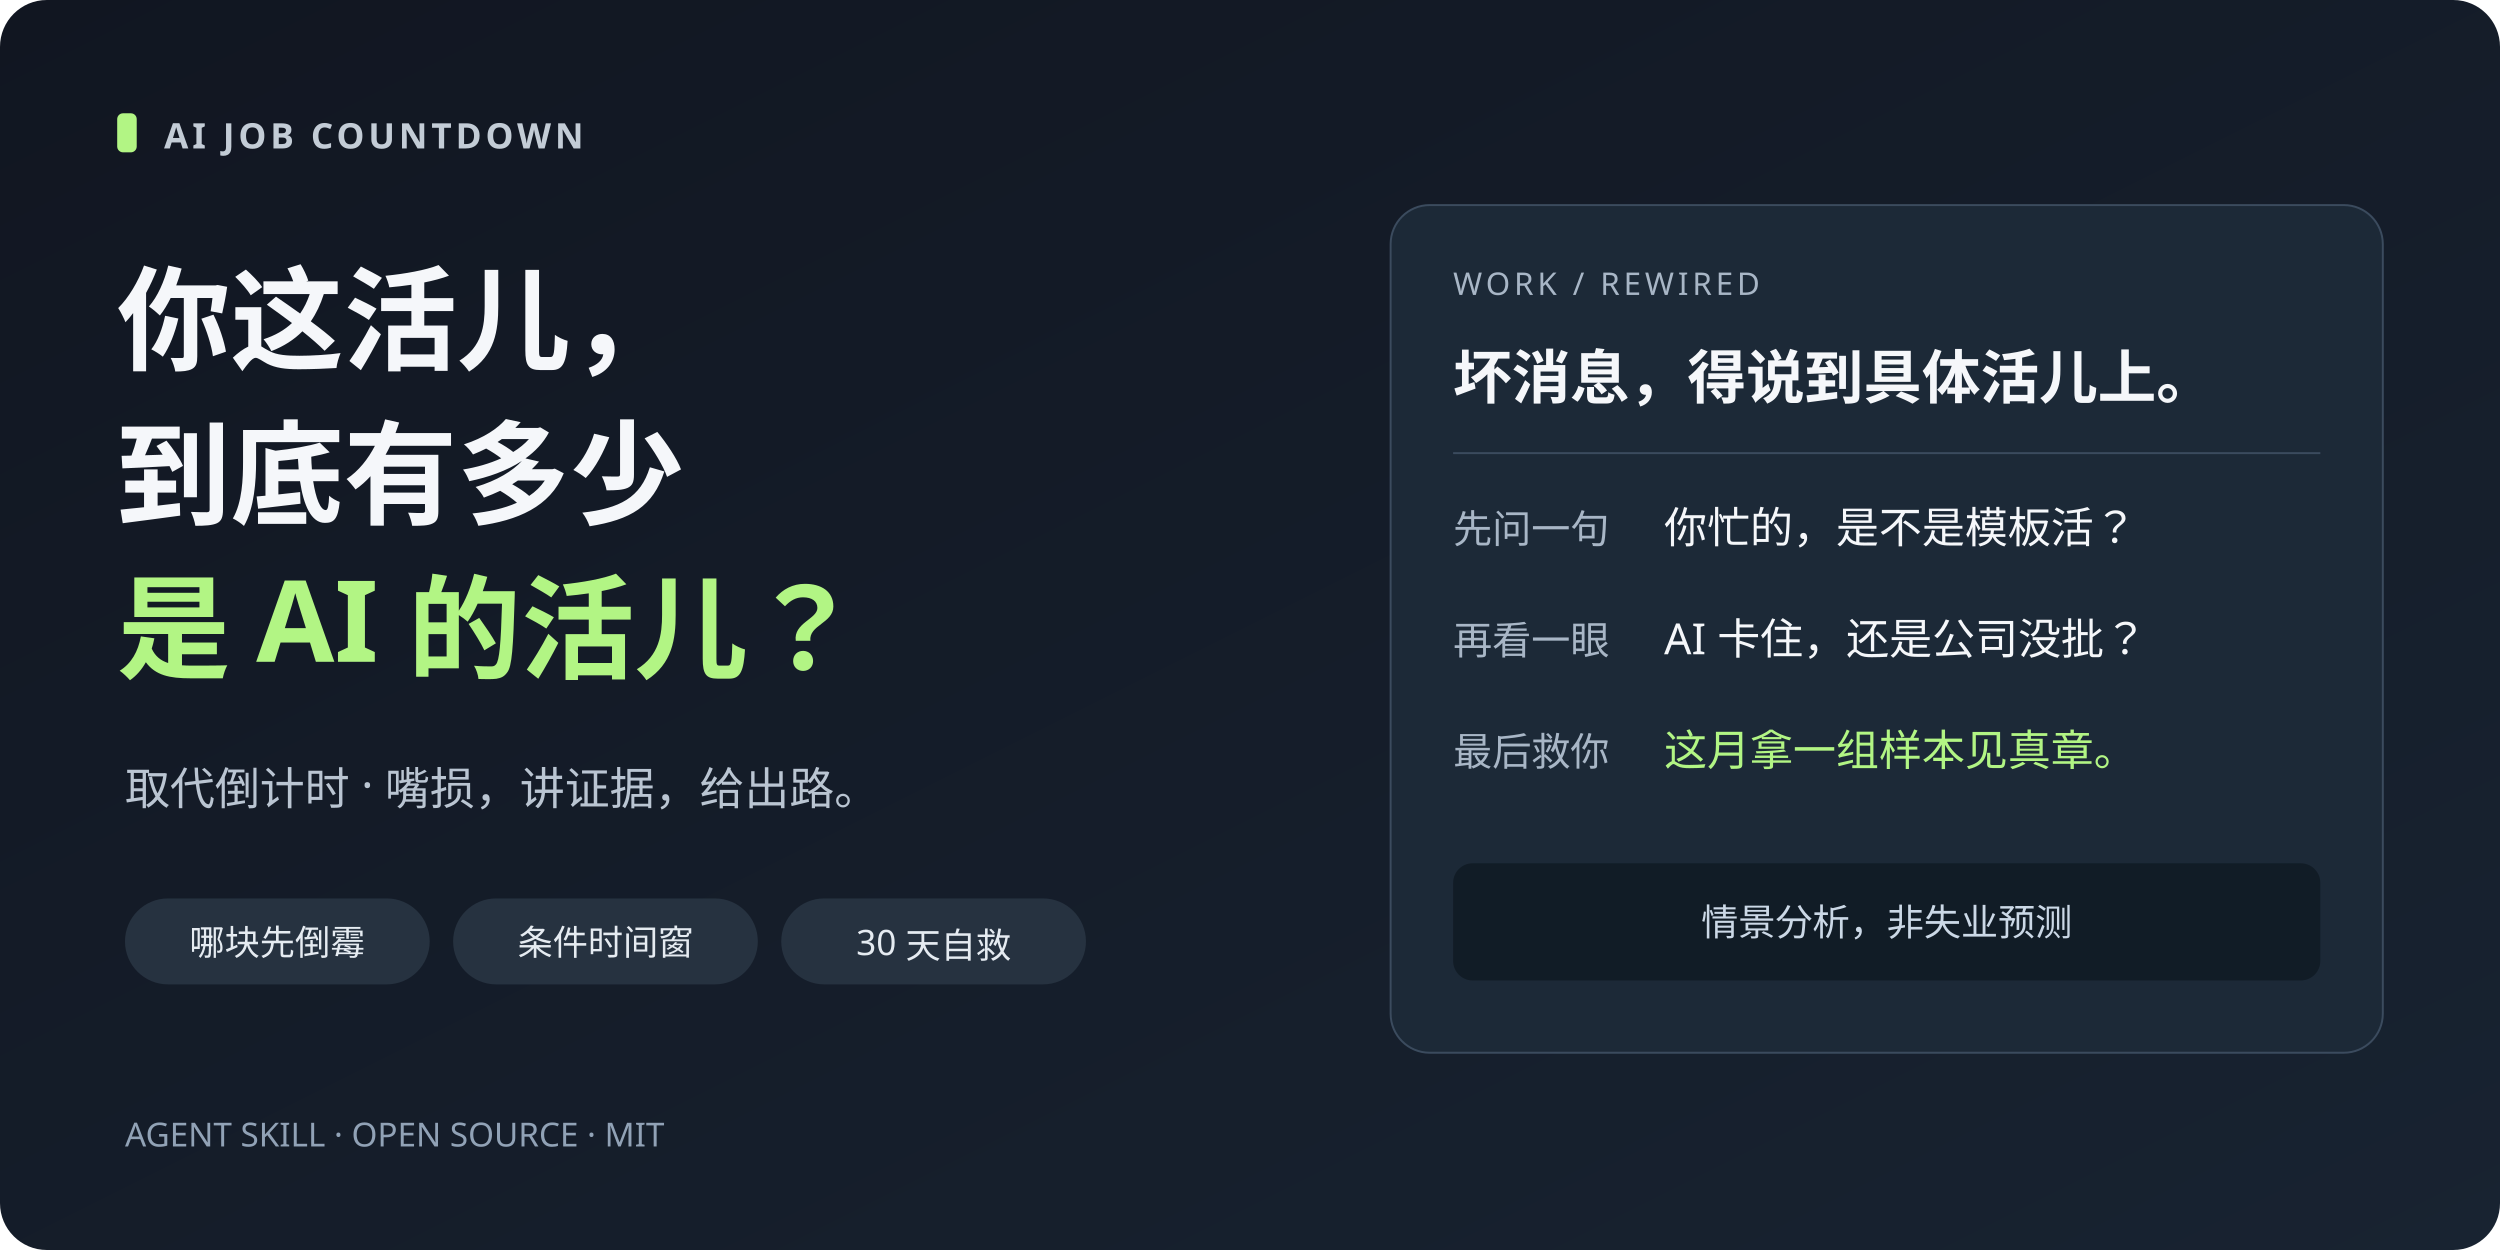
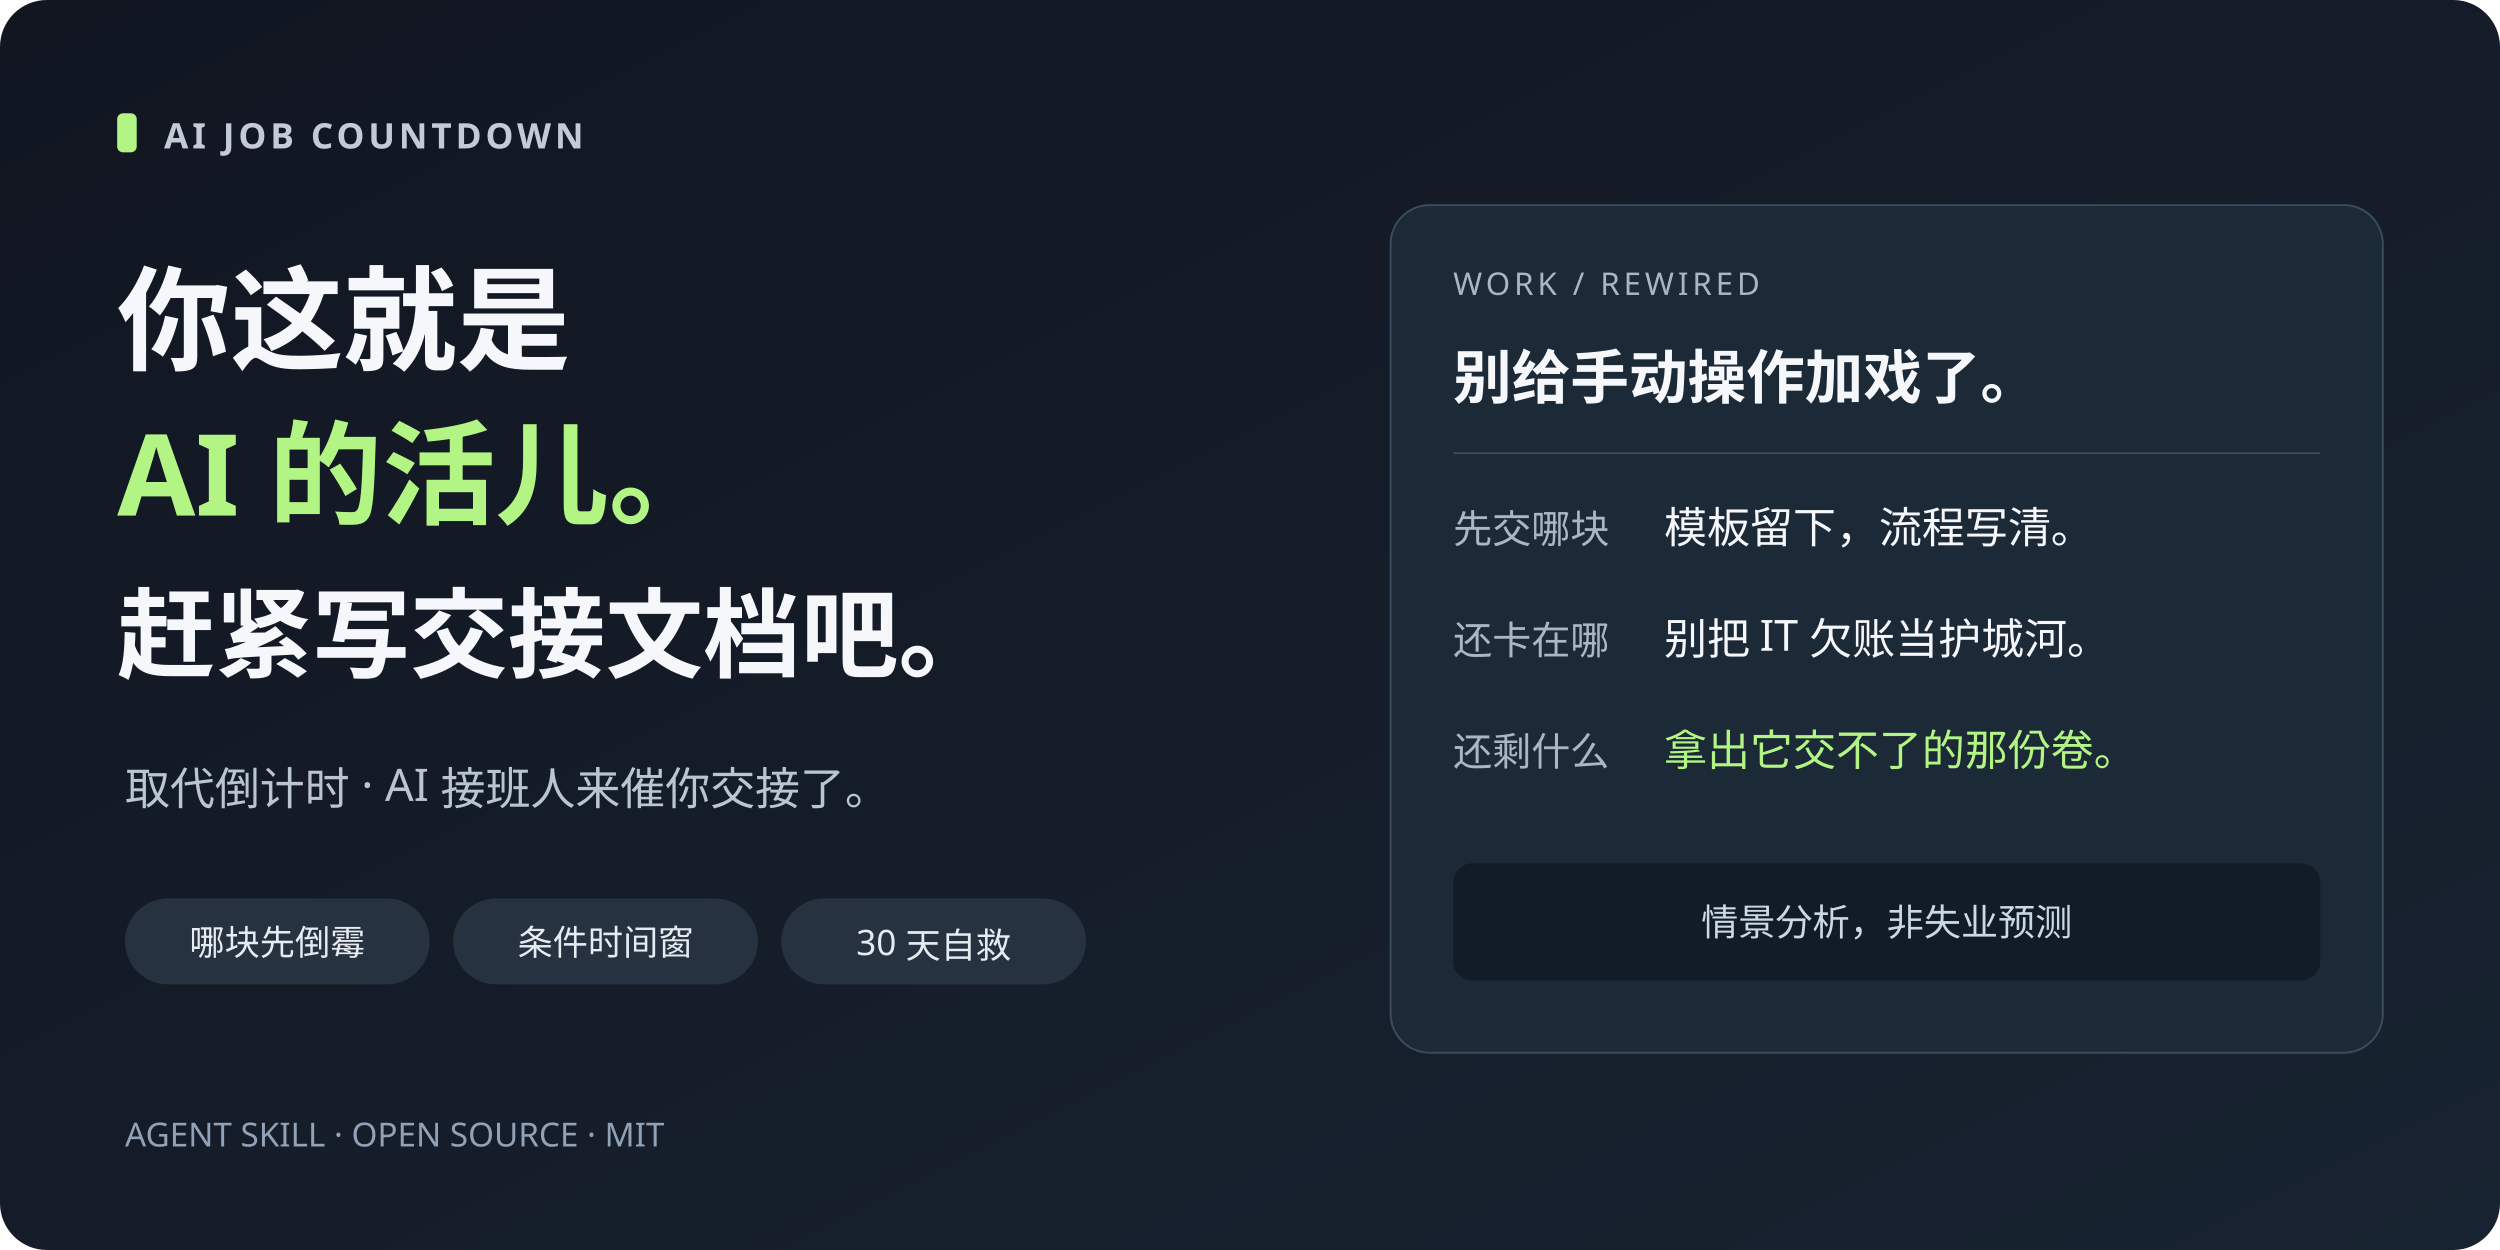
<svg xmlns="http://www.w3.org/2000/svg" width="1280" height="640" viewBox="0 0 1280 640" role="img" aria-labelledby="title desc">
  <defs>
    <linearGradient id="bg" x1="0" y1="0" x2="1" y2="1">
      <stop stop-color="#111621" />
      <stop offset="1" stop-color="#182331" />
    </linearGradient>
  </defs>
  <rect width="1280" height="640" rx="24" fill="url(#bg)" />
  <g font-family="'Segoe UI','Microsoft YaHei','PingFang SC',sans-serif">
    <rect x="60" y="58" width="10" height="20" rx="3" fill="#b2f584" />
    <text x="84" y="76" font-size="18" font-weight="600" letter-spacing="2" fill="#c3ccd6">AI JOB COUNTDOWN</text>
-     <text x="60" y="185" font-size="58" font-weight="700" fill="#f5f7fa">你这活儿，</text>
-     <text x="60" y="264" font-size="58" font-weight="700" fill="#f5f7fa">到底有多少</text>
-     <text x="60" y="343" font-size="58" font-weight="700" fill="#b2f584">是 AI 的活儿？</text>
-     <text x="64" y="412" font-size="23" fill="#bac5d2">取代倒计时 · 嘴损，讲证据，给出路。</text>
+     <text x="60" y="185" font-size="58" font-weight="700" fill="#f5f7fa">你这就是</text>
+     <text x="60" y="264" font-size="58" font-weight="700" fill="#b2f584">AI 的活儿。</text>
+     <text x="60" y="343" font-size="50" font-weight="700" fill="#f5f7fa">赶紧写交接文档吧。</text>
+     <text x="64" y="412" font-size="23" fill="#bac5d2">取代倒计时 · AI 接班人来催你交接了。</text>
    <rect x="64" y="460" width="156" height="44" rx="22" fill="#263240" />
    <text x="142" y="489" font-size="18" text-anchor="middle" fill="#e5ebf1">哪块先倒霉</text>
    <rect x="232" y="460" width="156" height="44" rx="22" fill="#263240" />
    <text x="310" y="489" font-size="18" text-anchor="middle" fill="#e5ebf1">条件时间窗</text>
    <rect x="400" y="460" width="156" height="44" rx="22" fill="#263240" />
    <text x="478" y="489" font-size="18" text-anchor="middle" fill="#e5ebf1">30 天自救</text>
    <rect x="712" y="105" width="508" height="434" rx="20" fill="#1c2937" stroke="#3b4b5e" />
    <text x="744" y="151" font-size="16" fill="#a8b6c6" letter-spacing="2">WORK / REWIRED</text>
-     <text x="744" y="204" font-size="30" font-weight="600" fill="#f5f7fa">坏消息，得说到具体活儿上。</text>
+     <text x="744" y="204" font-size="30" font-weight="600" fill="#f5f7fa">别给手动操作加戏了。</text>
    <path d="M744 232H1188" stroke="#3b4b5e" />
-     <text x="744" y="278" font-size="20" fill="#a8b6c6">先问一句</text>
-     <text x="852" y="278" font-size="22" fill="#f5f7fa">你忙的，是不是模板活？</text>
-     <text x="744" y="335" font-size="20" fill="#a8b6c6">再看一眼</text>
-     <text x="852" y="335" font-size="22" fill="#f5f7fa">AI 卡住，还是公司没批？</text>
-     <text x="744" y="392" font-size="20" fill="#a8b6c6">最后救你</text>
-     <text x="852" y="392" font-size="22" fill="#b2f584">这月拿一组样本见真章。</text>
+     <text x="744" y="278" font-size="20" fill="#a8b6c6">先交哪块</text>
+     <text x="852" y="278" font-size="22" fill="#f5f7fa">模板留下，流程写清。</text>
+     <text x="744" y="335" font-size="20" fill="#a8b6c6">还卡在哪</text>
+     <text x="852" y="335" font-size="22" fill="#f5f7fa">别把 IT 欠账当护城河。</text>
+     <text x="744" y="392" font-size="20" fill="#a8b6c6">还剩什么</text>
+     <text x="852" y="392" font-size="22" fill="#b2f584">拿出它交不了的那份卷。</text>
    <rect x="744" y="442" width="444" height="60" rx="10" fill="#111c26" />
    <text x="966" y="479" font-size="19" text-anchor="middle" fill="#cbd8e6">情景分析，非失业预测</text>
    <text x="64" y="587" font-size="17" fill="#91a2b6">AGENT SKILL · OPEN SOURCE · MIT</text>
  </g>
</svg>
